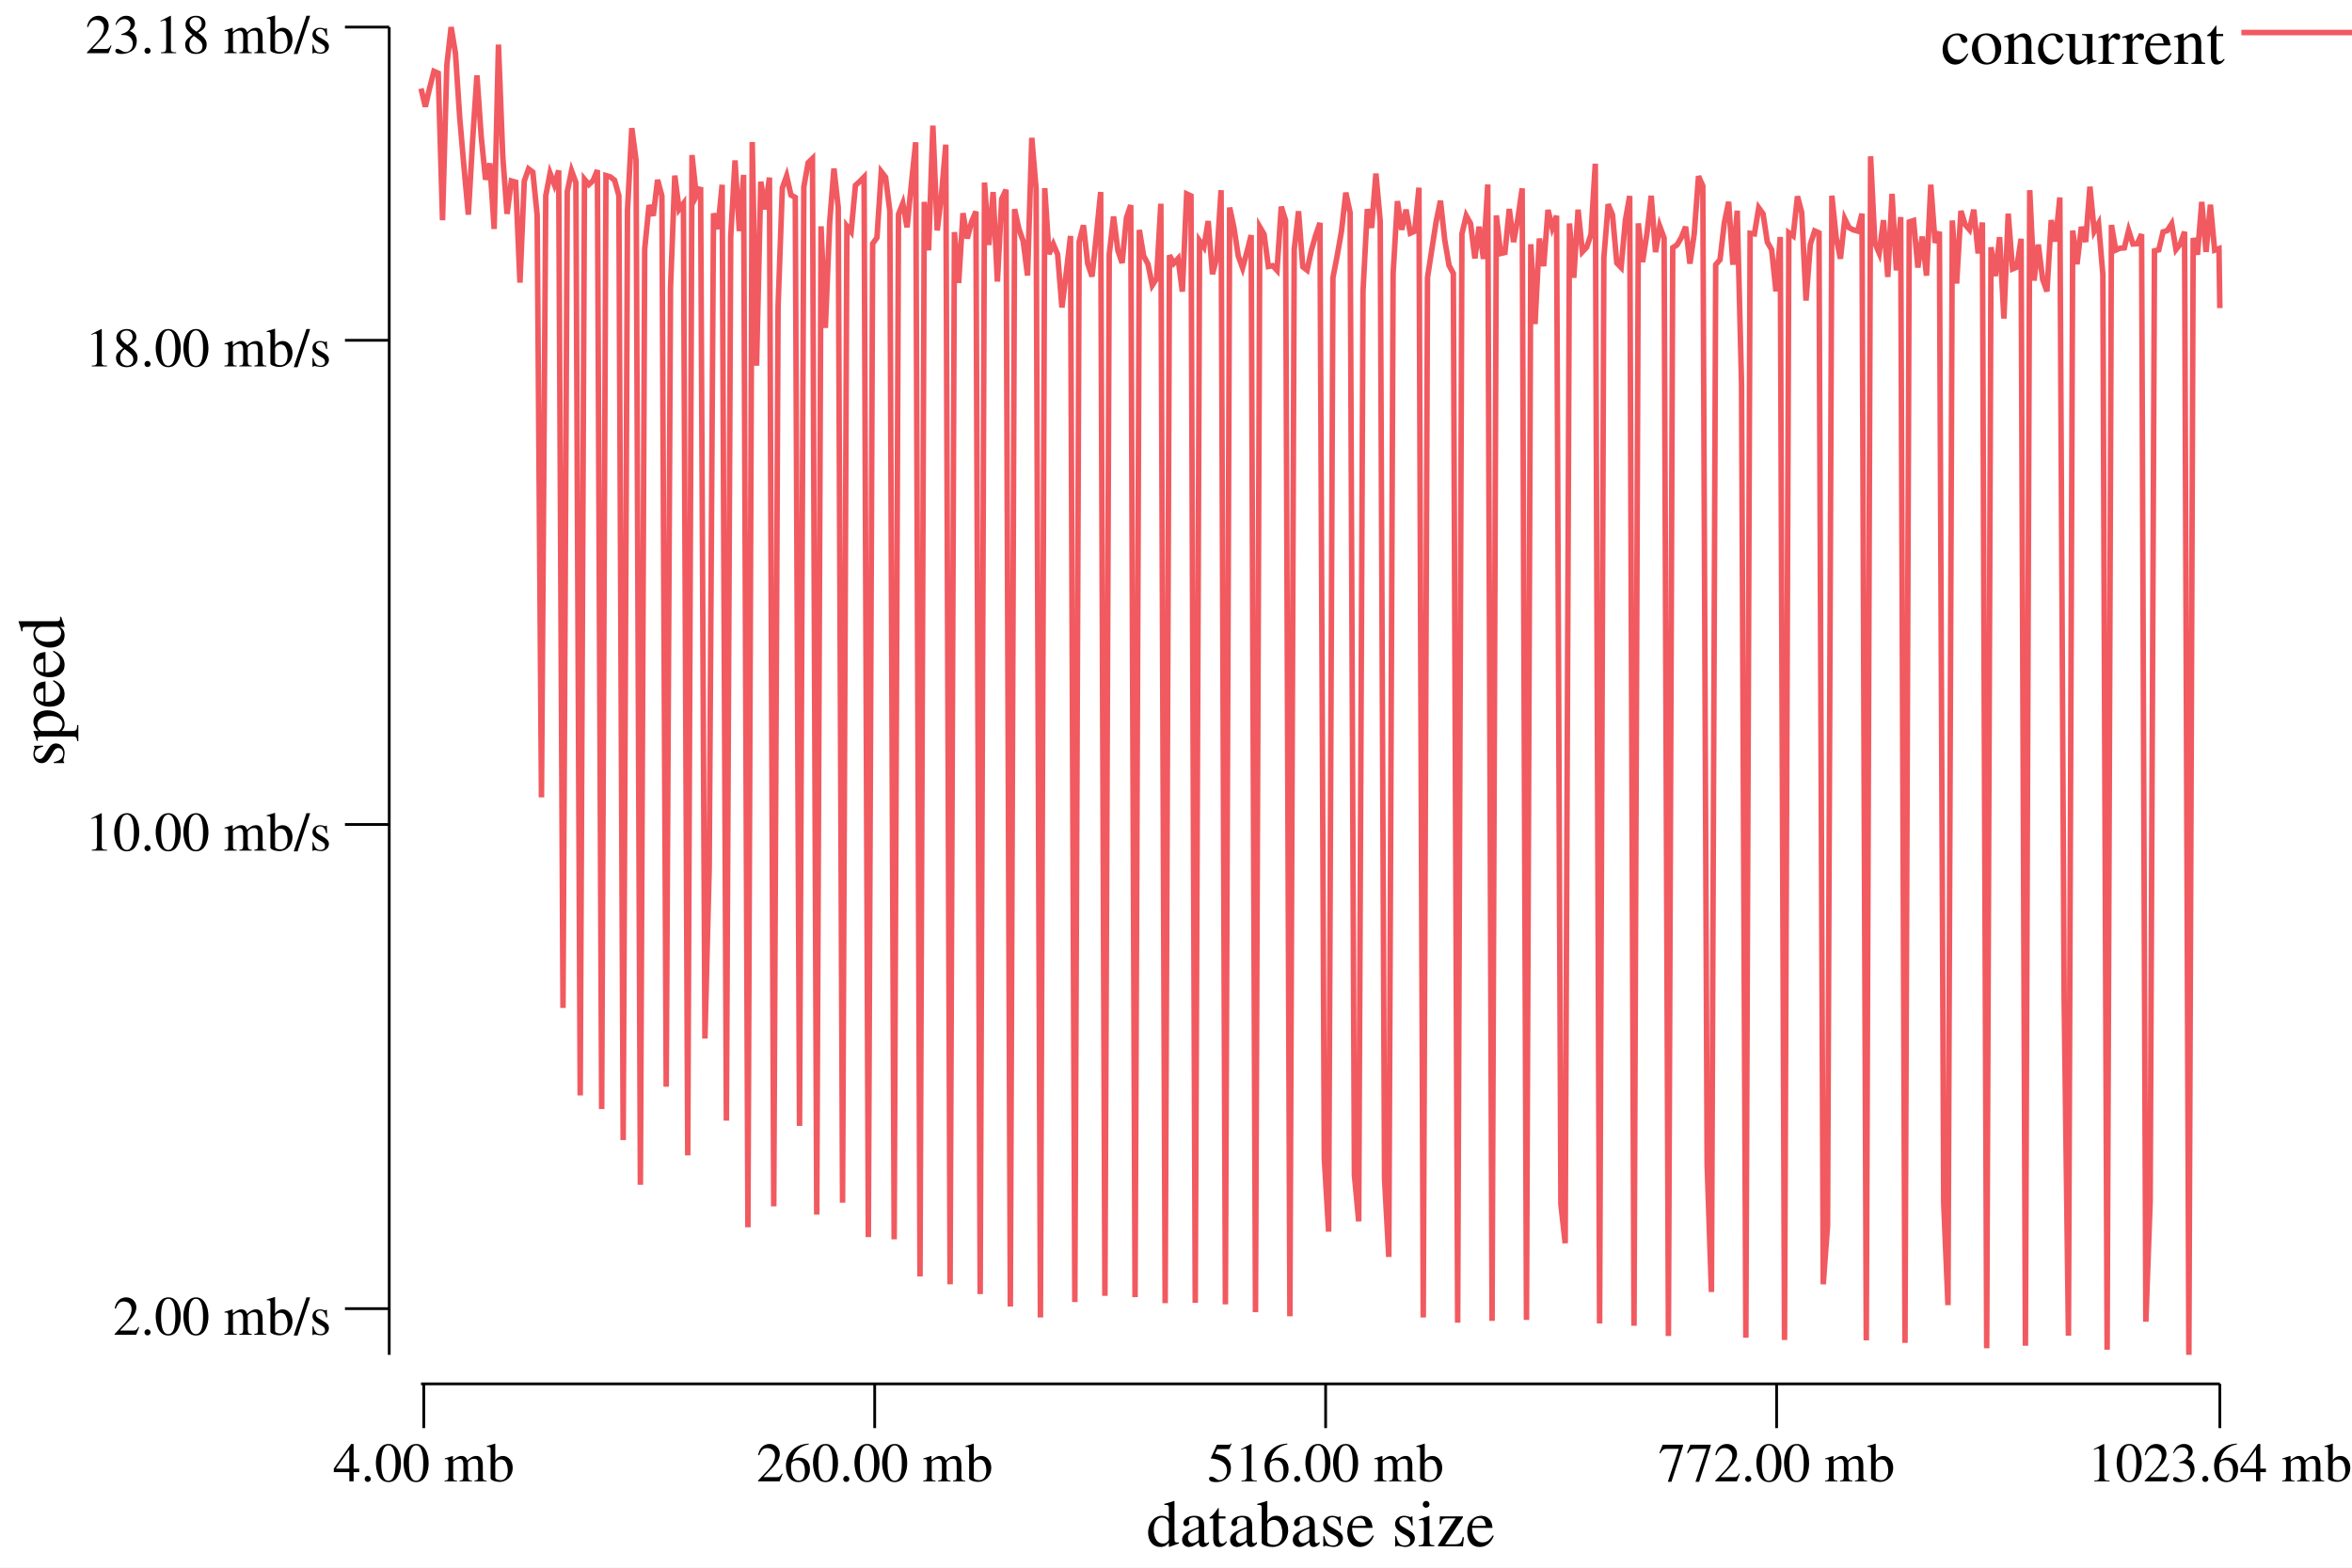
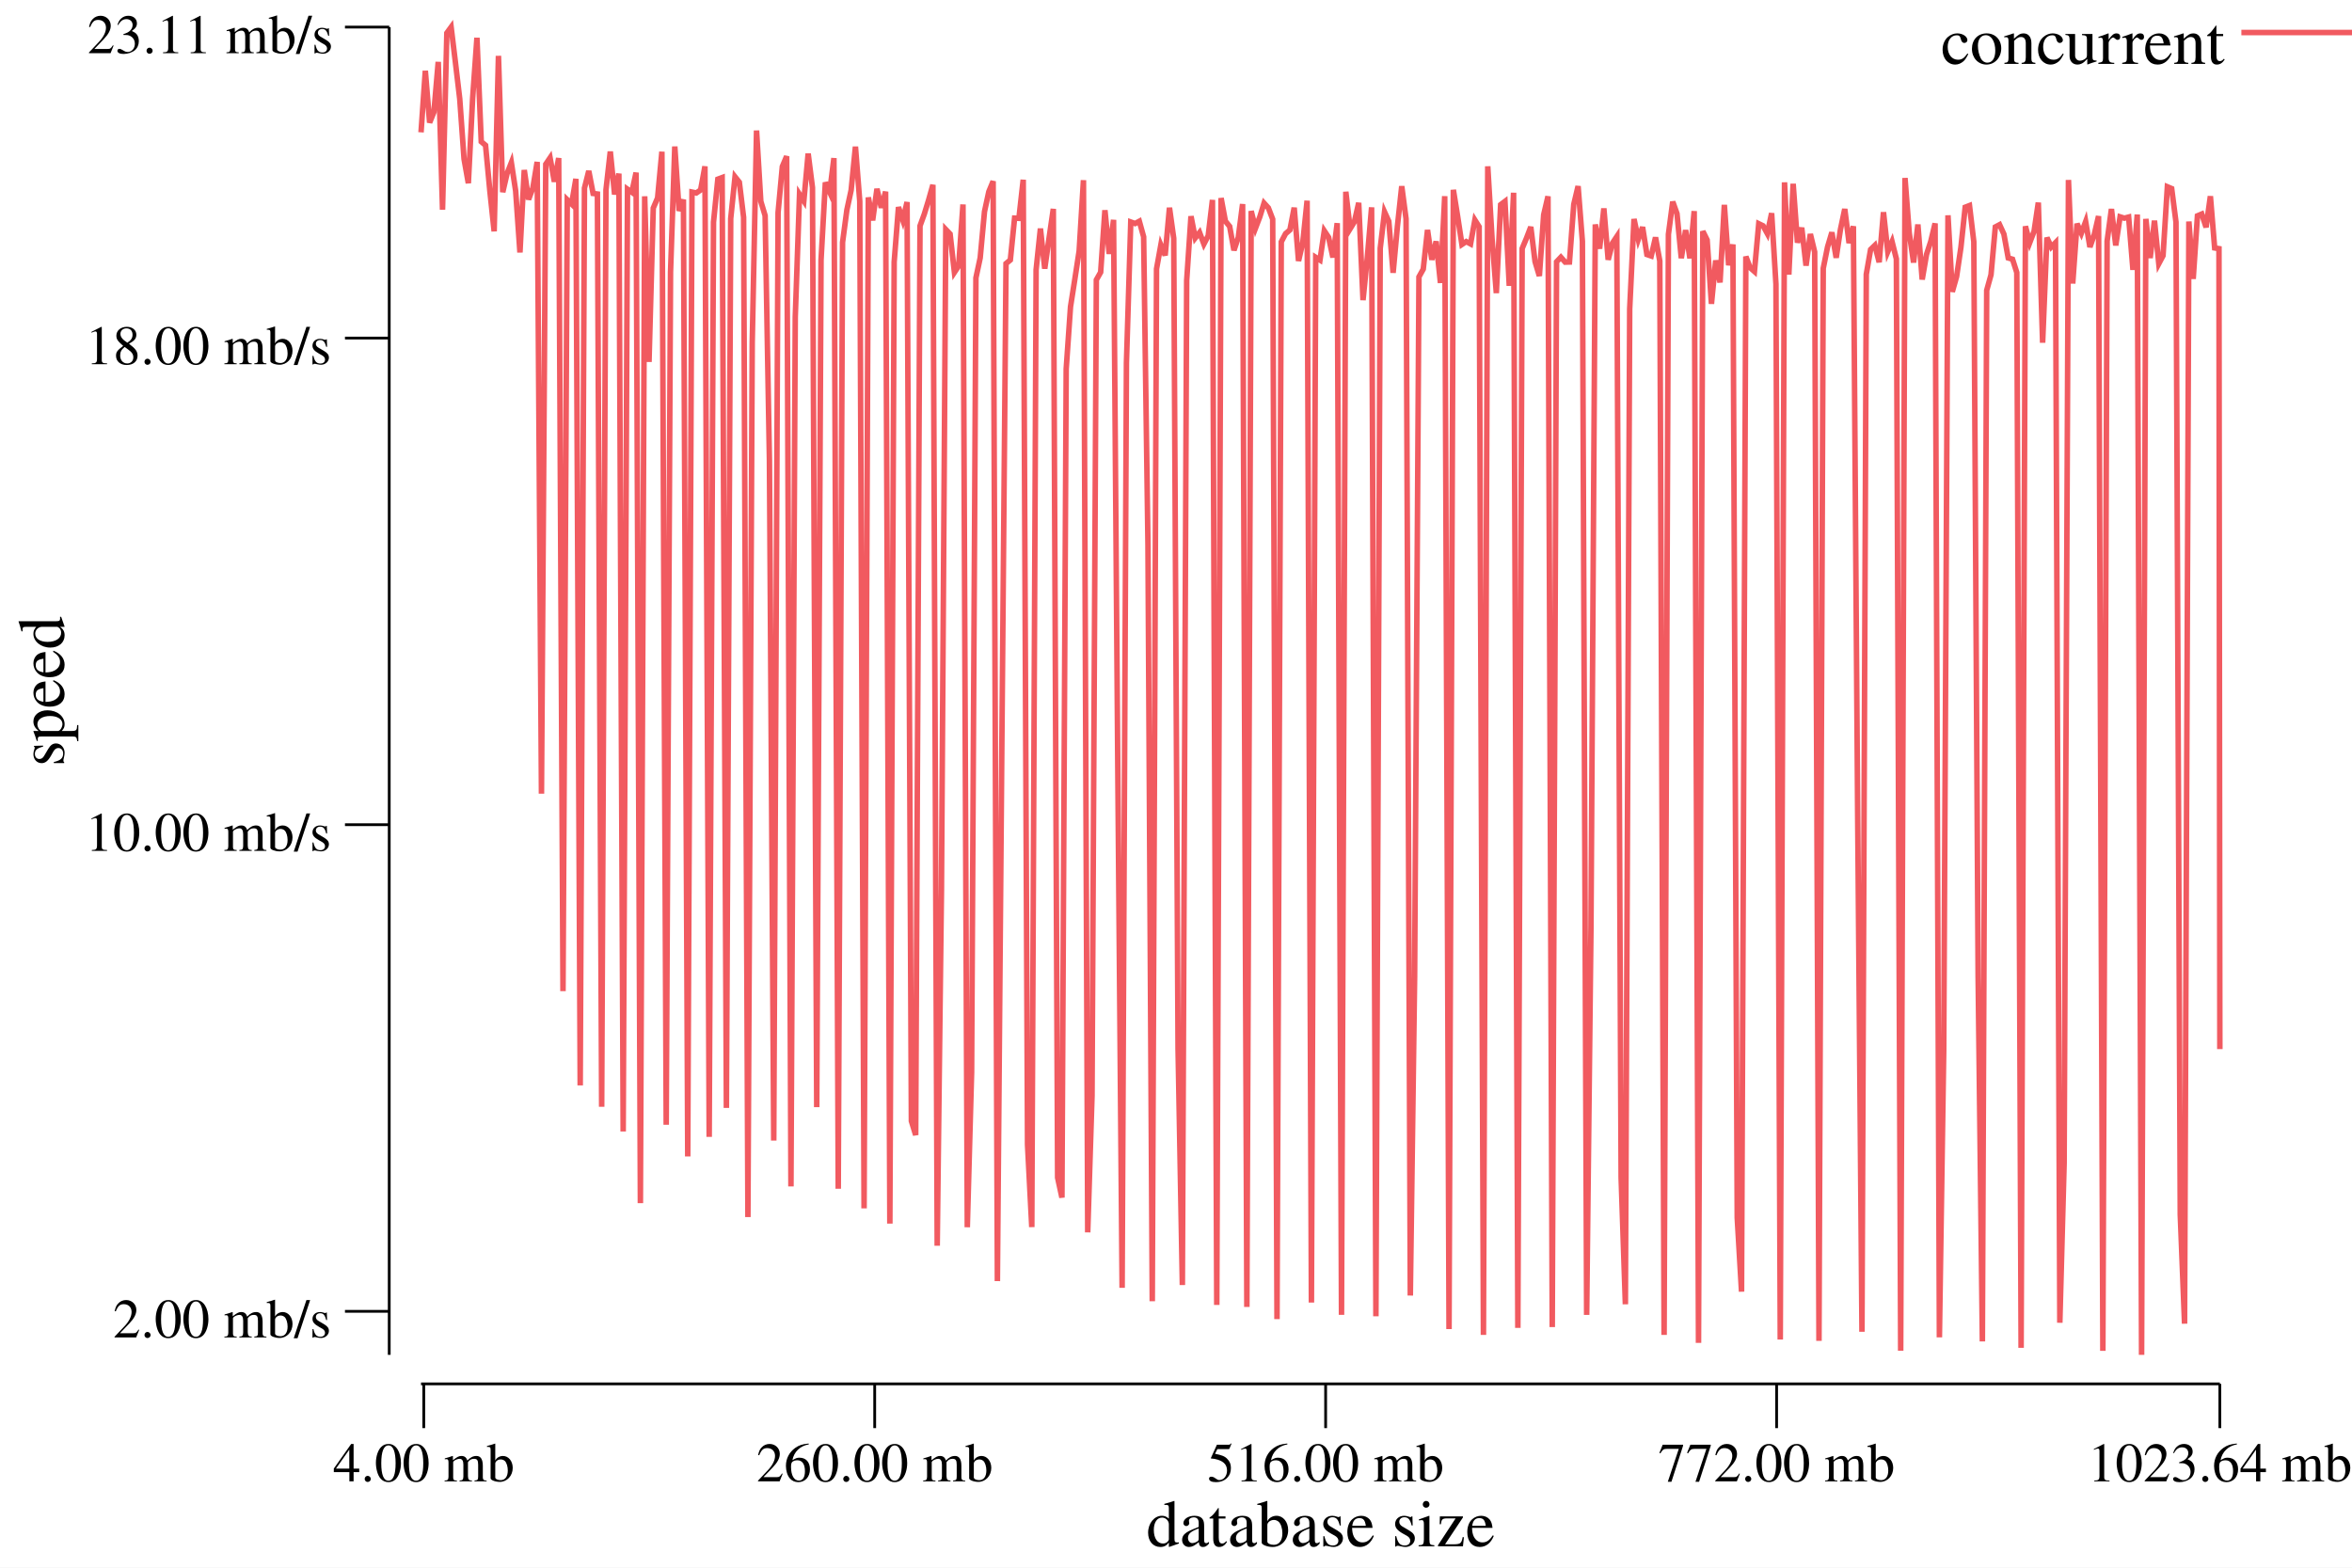
<svg xmlns="http://www.w3.org/2000/svg" width="425.2pt" height="283.46pt" viewBox="0 0 425.2 283.46">
  <g transform="scale(1, -1) translate(0, -283.46)">
    <path d="M0,0L425.2,0L425.2,283.46L0,283.46Z" style="fill:#FFFFFF" />
    <text x="207.23" y="-3.861" transform="scale(1, -1)" style="font-family:Times;font-weight:normal;font-style:normal;font-size:12px">database size</text>
    <text x="60.221" y="-15.602" transform="scale(1, -1)" style="font-family:Times;font-weight:normal;font-style:normal;font-size:10px">4.00 mb</text>
    <text x="136.74" y="-15.602" transform="scale(1, -1)" style="font-family:Times;font-weight:normal;font-style:normal;font-size:10px">260.00 mb</text>
    <text x="218.26" y="-15.602" transform="scale(1, -1)" style="font-family:Times;font-weight:normal;font-style:normal;font-size:10px">516.00 mb</text>
    <text x="299.79" y="-15.602" transform="scale(1, -1)" style="font-family:Times;font-weight:normal;font-style:normal;font-size:10px">772.00 mb</text>
    <text x="377.42" y="-15.602" transform="scale(1, -1)" style="font-family:Times;font-weight:normal;font-style:normal;font-size:10px">1023.64 mb</text>
    <path d="M76.61,25.23L76.61,33.23" style="fill:none;stroke:#000000;stroke-width:0.5" />
    <path d="M158.13,25.23L158.13,33.23" style="fill:none;stroke:#000000;stroke-width:0.5" />
    <path d="M239.65,25.23L239.65,33.23" style="fill:none;stroke:#000000;stroke-width:0.5" />
    <path d="M321.18,25.23L321.18,33.23" style="fill:none;stroke:#000000;stroke-width:0.5" />
    <path d="M401.31,25.23L401.31,33.23" style="fill:none;stroke:#000000;stroke-width:0.5" />
    <path d="M76.114,33.23L401.31,33.23" style="fill:none;stroke:#000000;stroke-width:0.5" />
    <g transform="rotate(90)">
      <text x="144.86" y="11.555" transform="scale(1, -1)" style="font-family:Times;font-weight:normal;font-style:normal;font-size:12px">speed</text>
    </g>
-     <text x="20.416" y="-42.111" transform="scale(1, -1)" style="font-family:Times;font-weight:normal;font-style:normal;font-size:10px">2.00 mb/s</text>
-     <text x="15.416" y="-129.66" transform="scale(1, -1)" style="font-family:Times;font-weight:normal;font-style:normal;font-size:10px">10.00 mb/s</text>
-     <text x="15.416" y="-217.2" transform="scale(1, -1)" style="font-family:Times;font-weight:normal;font-style:normal;font-size:10px">18.00 mb/s</text>
-     <text x="15.416" y="-273.84" transform="scale(1, -1)" style="font-family:Times;font-weight:normal;font-style:normal;font-size:10px">23.18 mb/s</text>
-     <path d="M62.364,46.833L70.364,46.833" style="fill:none;stroke:#000000;stroke-width:0.5" />
-     <path d="M62.364,134.38L70.364,134.38" style="fill:none;stroke:#000000;stroke-width:0.5" />
-     <path d="M62.364,221.93L70.364,221.93" style="fill:none;stroke:#000000;stroke-width:0.5" />
+     <text x="20.416" y="-41.625" transform="scale(1, -1)" style="font-family:Times;font-weight:normal;font-style:normal;font-size:10px">2.00 mb/s</text>
+     <text x="15.416" y="-129.61" transform="scale(1, -1)" style="font-family:Times;font-weight:normal;font-style:normal;font-size:10px">10.00 mb/s</text>
+     <text x="15.416" y="-217.6" transform="scale(1, -1)" style="font-family:Times;font-weight:normal;font-style:normal;font-size:10px">18.00 mb/s</text>
+     <text x="15.787" y="-273.84" transform="scale(1, -1)" style="font-family:Times;font-weight:normal;font-style:normal;font-size:10px">23.11 mb/s</text>
+     <path d="M62.364,46.347L70.364,46.347" style="fill:none;stroke:#000000;stroke-width:0.5" />
+     <path d="M62.364,134.34L70.364,134.34" style="fill:none;stroke:#000000;stroke-width:0.5" />
+     <path d="M62.364,222.33L70.364,222.33" style="fill:none;stroke:#000000;stroke-width:0.5" />
    <path d="M62.364,278.56L70.364,278.56" style="fill:none;stroke:#000000;stroke-width:0.5" />
    <path d="M70.364,38.48L70.364,278.56" style="fill:none;stroke:#000000;stroke-width:0.5" />
-     <path d="M76.114,267.45L76.892,264.17L77.669,267.53L78.447,270.56L79.225,270.22L80.002,243.64L80.78,271.71L81.557,278.56L82.335,273.87L83.113,262.14L83.89,253.13L84.668,244.65L85.445,258.14L86.223,269.83L87.001,258.7L87.778,250.97L88.556,253.92L89.334,242.06L90.111,275.4L90.889,255.22L91.666,244.79L92.444,250.74L93.222,250.52L93.999,232.36L94.777,250.71L95.554,252.92L96.332,252.32L97.11,244.55L97.887,139.28L98.665,248.07L99.442,252.13L100.22,250.07L101,252.64L101.78,101.21L102.55,248.8L103.33,252.57L104.11,250.46L104.89,85.39L105.66,251.04L106.44,250.09L107.22,250.81L108,252.69L108.77,82.921L109.55,251.71L110.33,251.48L111.11,250.87L111.88,248.08L112.66,77.316L113.44,245.49L114.22,260.3L114.99,254.48L115.77,69.221L116.55,238.4L117.33,246.36L118.1,244.46L118.88,250.94L119.66,248.02L120.44,86.963L121.22,231.45L121.99,251.71L122.77,245.61L123.55,246.65L124.33,74.55L125.1,255.42L125.88,248.05L126.66,249.59L127.44,95.676L128.21,126.36L128.99,244.88L129.77,242.04L130.55,250.05L131.32,80.828L132.1,240.61L132.88,254.46L133.66,241.67L134.43,251.84L135.21,61.542L135.99,257.78L136.77,217.33L137.54,250.61L138.32,245.59L139.1,251.35L139.88,65.325L140.66,227.95L141.43,249.47L142.21,251.65L142.99,248.19L143.77,247.76L144.54,79.881L145.32,249.67L146.1,254.04L146.88,254.8L147.65,63.827L148.43,242.54L149.21,224.17L149.99,243.28L150.76,252.99L151.54,245.94L152.32,65.985L153.1,242.56L153.87,241.57L154.65,249.94L155.43,250.65L156.21,251.45L156.98,59.77L157.76,239.39L158.54,240.5L159.32,252.42L160.1,251.41L160.87,245.25L161.65,59.368L162.43,244.71L163.21,246.68L163.98,242.35L164.76,250.18L165.54,257.73L166.32,52.662L167.09,246.95L167.87,238.19L168.65,260.75L169.43,241.79L170.2,248.18L170.98,257.3L171.76,51.239L172.54,241.49L173.31,232.29L174.09,244.91L174.87,240.35L175.65,243.39L176.43,245.21L177.2,49.466L177.98,250.45L178.76,239.16L179.54,248.73L180.31,232.55L181.09,247.49L181.87,249.15L182.65,47.223L183.42,245.64L184.2,242.07L184.98,239.84L185.76,233.64L186.53,258.54L187.31,249.3L188.09,45.233L188.87,249.44L189.64,237.51L190.42,239.32L191.2,237.47L191.98,227.86L192.75,234.05L193.53,240.79L194.31,48.03L195.09,239.72L195.87,242.72L196.64,235.8L197.42,233.46L198.2,240.9L198.98,248.74L199.75,49.149L200.53,237.48L201.31,244.31L202.09,238.18L202.86,235.91L203.64,244.08L204.42,246.37L205.2,48.905L205.97,241.88L206.75,237.19L207.53,235.72L208.31,231.88L209.08,233.06L209.86,246.62L210.64,47.822L211.42,237.3L212.19,235.84L212.97,236.7L213.75,230.73L214.53,248.4L215.31,248.03L216.08,47.876L216.86,239.92L217.64,238.79L218.42,243.49L219.19,233.88L219.97,236.9L220.75,249.07L221.53,47.603L222.3,245.94L223.08,242.25L223.86,237.16L224.64,235.01L225.41,237.86L226.19,240.94L226.97,46.194L227.75,242.43L228.52,241.1L229.3,235.27L230.08,235.42L230.86,234.58L231.63,246.09L232.41,243.6L233.19,45.447L233.97,238.36L234.75,245.27L235.52,235.22L236.3,234.61L237.08,238.23L237.86,240.96L238.63,243.15L239.41,74.015L240.19,60.752L240.97,233.24L241.74,237.22L242.52,241.68L243.3,248.63L244.08,244.99L244.85,71.011L245.63,62.619L246.41,230.84L247.19,245.64L247.96,242.26L248.74,252.08L249.52,243.51L250.3,70.301L251.07,56.183L251.85,234L252.63,247.09L253.41,241.91L254.19,245.55L254.96,241.3L255.74,241.65L256.52,249.52L257.3,45.235L258.07,233.28L258.85,238.36L259.63,243.39L260.41,247.16L261.18,240.1L261.96,235.48L262.74,234.01L263.52,44.297L264.29,241.17L265.07,244.45L265.85,243.03L266.63,236.74L267.4,242.47L268.18,236.64L268.96,250.1L269.74,44.624L270.51,244.51L271.29,237.62L272.07,237.8L272.85,245.67L273.63,239.69L274.4,243.91L275.18,249.4L275.96,44.8L276.74,239.3L277.51,224.87L278.29,240.33L279.07,235.33L279.85,245.5L280.62,242.29L281.4,244.44L282.18,65.724L282.96,58.663L283.73,243.06L284.51,233.23L285.29,245.55L286.07,237.93L286.84,238.76L287.62,241.05L288.4,253.85L289.18,44.144L289.95,236.88L290.73,246.53L291.51,244.63L292.29,235.9L293.07,235.09L293.84,243.62L294.62,248.02L295.4,43.744L296.18,243.08L296.95,236.07L297.73,241.18L298.51,248.06L299.29,237.87L300.06,242.54L300.84,240.42L301.62,41.887L302.4,238.67L303.17,239.17L303.95,240.5L304.73,242.46L305.51,235.79L306.28,241.14L307.06,251.6L307.84,249.84L308.62,72.885L309.4,49.852L310.17,235.59L310.95,236.51L311.73,243.18L312.51,246.97L313.28,235.59L314.06,245.36L314.84,214.06L315.62,41.574L316.39,241.27L317.17,241.17L317.95,245.89L318.73,244.8L319.5,239.69L320.28,238.32L321.06,230.78L321.84,240.61L322.61,41.161L323.39,241.37L324.17,240.81L324.95,247.96L325.72,245.03L326.5,229.11L327.28,239.3L328.06,241.7L328.84,241.35L329.61,51.235L330.39,61.828L331.17,248.07L331.95,240.46L332.72,236.68L333.5,243.89L334.28,242.29L335.06,241.89L335.83,241.68L336.61,244.82L337.39,41.101L338.17,255.2L338.94,239.53L339.72,237.71L340.5,243.65L341.28,233.38L342.05,248.41L342.83,234.57L343.61,244.21L344.39,40.647L345.16,243.33L345.94,243.58L346.72,235.08L347.5,240.69L348.28,233.62L349.05,250.07L349.83,239.56L350.61,241.55L351.39,65.882L352.16,47.469L352.94,243.6L353.72,232.19L354.5,245.32L355.27,242.84L356.05,241.93L356.83,245.55L357.61,237.64L358.38,243.23L359.16,39.666L359.94,238.76L360.72,233.54L361.49,240.58L362.27,225.86L363.05,244.83L363.83,234.83L364.6,235.15L365.38,240.28L366.16,40.123L366.94,249.08L367.72,232.72L368.49,239.23L369.27,232.96L370.05,230.77L370.83,243.66L371.6,239.79L372.38,247.75L373.16,102.82L373.94,41.952L374.71,241.77L375.49,235.68L376.27,242.44L377.05,239.71L377.82,249.7L378.6,241.65L379.38,243.05L380.16,233.81L380.93,39.412L381.71,242.77L382.49,238.24L383.27,238.58L384.04,238.64L384.82,241.79L385.6,239.34L386.38,239.39L387.16,241.11L387.93,44.472L388.71,66.211L389.49,238.1L390.27,238.28L391.04,241.53L391.82,241.77L392.6,243L393.38,238.33L394.15,239.33L394.93,241.55L395.71,38.48L396.49,240.42L397.26,237.41L398.04,246.95L398.82,237.91L399.6,246.45L400.37,238.22L401.15,238.5L401.31,227.75" style="fill:none;stroke:#F15A60" />
+     <path d="M76.114,259.53L76.892,270.66L77.669,261.29L78.447,263.21L79.225,272.27L80.002,245.55L80.78,277.49L81.557,278.56L82.335,272.15L83.113,265.58L83.89,254.72L84.668,250.33L85.445,265.7L86.223,276.63L87.001,257.84L87.778,257.19L88.556,248.95L89.334,241.63L90.111,273.36L90.889,248.71L91.666,252.08L92.444,254.06L93.222,248.93L93.999,237.81L94.777,252.72L95.554,247.39L96.332,249.46L97.11,254.18L97.887,139.95L98.665,253.77L99.442,254.92L100.22,250.6L101,254.88L101.78,104.24L102.55,247.34L103.33,246.58L104.11,251.12L104.89,87.204L105.66,249.45L106.44,252.55L107.22,248.48L108,248.38L108.77,83.337L109.55,249.13L110.33,256.06L111.11,248.3L111.88,252.07L112.66,78.863L113.44,249.25L114.22,248.7L114.99,252.25L115.77,65.907L116.55,247.97L117.33,218.02L118.1,245.84L118.88,247.67L119.66,256.03L120.44,80.085L121.22,234.26L121.99,256.97L122.77,245.33L123.55,247.37L124.33,74.358L125.1,248.73L125.88,248.57L126.66,249.11L127.44,253.38L128.21,77.894L128.99,243.29L129.77,251.06L130.55,251.35L131.32,83.135L132.1,243.93L132.88,251.49L133.66,250.51L134.43,244.17L135.21,63.389L135.99,221.54L136.77,259.86L137.54,247.06L138.32,244.47L139.1,200.18L139.88,77.226L140.66,245.02L141.43,253.34L142.21,255.2L142.99,68.934L143.77,226.15L144.54,248.33L145.32,247.12L146.1,255.69L146.88,249.54L147.65,83.262L148.43,236.45L149.21,250.47L149.99,248.73L150.76,254.87L151.54,68.518L152.32,239.63L153.1,245.5L153.87,249.07L154.65,256.94L155.43,247.05L156.21,64.97L156.98,247.77L157.76,243.61L158.54,249.32L159.32,245.9L160.1,248.81L160.87,62.21L161.65,236.09L162.43,246.01L163.21,243.67L163.98,246.92L164.76,80.764L165.54,78.218L166.32,242.61L167.09,244.73L167.87,247.27L168.65,250.04L169.43,58.207L170.2,122.65L170.98,241.97L171.76,241.15L172.54,234.21L173.31,235.38L174.09,246.49L174.87,61.553L175.65,89.553L176.43,233.22L177.2,236.83L177.98,245.2L178.76,248.8L179.54,250.69L180.31,51.809L181.09,145.59L181.87,235.8L182.65,236.45L183.42,244.02L184.2,243.98L184.98,250.96L185.76,76.503L186.53,61.582L187.31,234.68L188.09,242.14L188.87,234.88L189.64,240.31L190.42,245.69L191.2,70.522L191.98,66.918L192.75,216.76L193.53,227.99L194.31,232.97L195.09,238.07L195.87,250.88L196.64,60.628L197.42,85.288L198.2,232.85L198.98,234.24L199.75,245.45L200.53,237.55L201.31,243.71L202.09,142.72L202.86,50.606L203.64,217.86L204.42,243.32L205.2,243.04L205.97,243.45L206.75,240.64L207.53,184.97L208.31,48.179L209.08,234.84L209.86,239.16L210.64,237.28L211.42,245.9L212.19,240.37L212.97,93.836L213.75,51.105L214.53,232.73L215.31,244.36L216.08,240.43L216.86,241.42L217.64,239.33L218.42,240.83L219.19,247.31L219.97,47.503L220.75,247.65L221.53,243.47L222.3,242.52L223.08,238.2L223.86,240.54L224.64,246.56L225.41,47.143L226.19,245.3L226.97,242.2L227.75,244.24L228.52,246.73L229.3,245.87L230.08,243.83L230.86,44.941L231.63,239.72L232.41,241.21L233.19,241.88L233.97,245.91L234.75,236.27L235.52,239.61L236.3,247.17L237.08,47.931L237.86,236.93L238.63,236.44L239.41,241.72L240.19,240.54L240.97,236.91L241.74,243.11L242.52,45.715L243.3,248.79L244.08,242.1L244.85,243.35L245.63,246.79L246.41,229.19L247.19,236.93L247.96,245.97L248.74,45.453L249.52,238.56L250.3,245.14L251.07,243.44L251.85,234.13L252.63,242.57L253.41,249.79L254.19,243.9L254.96,49.202L255.74,106.8L256.52,233.39L257.3,234.8L258.07,241.88L258.85,236.49L259.63,239.82L260.41,232.3L261.18,247.99L261.96,43.139L262.74,249.14L263.52,244.31L264.29,239.26L265.07,239.78L265.85,239.36L266.63,243.68L267.4,242.46L268.18,42.08L268.96,253.39L269.74,240.27L270.51,230.46L271.29,246.45L272.07,247.04L272.85,231.78L273.63,248.61L274.4,43.354L275.18,238.52L275.96,240.39L276.74,242.43L277.51,236.15L278.29,233.56L279.07,244.63L279.85,247.96L280.62,43.501L281.4,236.12L282.18,236.95L282.96,236.06L283.73,236.08L284.51,246.51L285.29,249.8L286.07,239.82L286.84,45.703L287.62,115.78L288.4,242.88L289.18,238.49L289.95,245.78L290.73,236.49L291.51,239.51L292.29,240.68L293.07,70.482L293.84,47.625L294.62,227.62L295.4,243.86L296.18,240.19L296.95,242.4L297.73,237.44L298.51,237.17L299.29,240.54L300.06,236.26L300.84,42.089L301.62,241.09L302.4,246.99L303.17,244.83L303.95,236.77L304.73,241.85L305.51,236.75L306.28,245.29L307.06,40.646L307.84,241.65L308.62,240.07L309.4,228.52L310.17,236.37L310.95,232.39L311.73,246.42L312.51,235.5L313.28,239.26L314.06,63.248L314.84,49.908L315.62,237.08L316.39,235.06L317.17,234.37L317.95,243.01L318.73,242.63L319.5,241.23L320.28,244.91L321.06,232.09L321.84,41.244L322.61,250.49L323.39,233.81L324.17,250.23L324.95,239.58L325.72,242.29L326.5,235.43L327.28,241.14L328.06,237.9L328.84,41.006L329.61,234.94L330.39,238.81L331.17,241.44L331.95,236.85L332.72,241.97L333.5,245.67L334.28,239.51L335.06,242.55L335.83,136.47L336.61,42.648L337.39,233.86L338.17,238.34L338.94,239.09L339.72,236.04L340.5,245.09L341.28,237.95L342.05,239.77L342.83,236.65L343.61,39.222L344.39,251.28L345.16,241.33L345.94,235.99L346.72,242.87L347.5,232.92L348.28,237.45L349.05,239.81L349.83,243.07L350.61,41.647L351.39,93.387L352.16,244.53L352.94,230.7L353.72,233.45L354.5,238.74L355.27,245.99L356.05,246.29L356.83,239.75L357.61,106.89L358.38,40.909L359.16,230.96L359.94,233.77L360.72,242.42L361.49,242.83L362.27,241.13L363.05,236.82L363.83,236.59L364.6,234.18L365.38,39.743L366.16,242.55L366.94,239.58L367.72,241.63L368.49,246.83L369.27,221.49L370.05,240.5L370.83,238.79L371.6,239.58L372.38,44.282L373.16,73.111L373.94,250.92L374.71,232.19L375.49,243.01L376.27,241.29L377.05,243.4L377.82,238.79L378.6,241.03L379.38,244.38L380.16,39.202L380.93,239.87L381.71,245.67L382.49,239.08L383.27,244.25L384.04,244.01L384.82,244.21L385.6,234.66L386.38,244.67L387.16,38.48L387.93,243.88L388.71,236.8L389.49,243.56L390.27,235.78L391.04,237.23L391.82,249.69L392.6,249.36L393.38,243.3L394.15,63.847L394.93,44.117L395.71,243.41L396.49,233.03L397.26,244.43L398.04,244.76L398.82,242.36L399.6,247.98L400.37,238.63L401.15,238.5L401.31,93.766" style="fill:none;stroke:#F15A60" />
    <path d="M405.2,277.58L425.2,277.58" style="fill:none;stroke:#F15A60" />
    <text x="350.89" y="-271.91" transform="scale(1, -1)" style="font-family:Times;font-weight:normal;font-style:normal;font-size:12px">concurrent</text>
  </g>
</svg>
